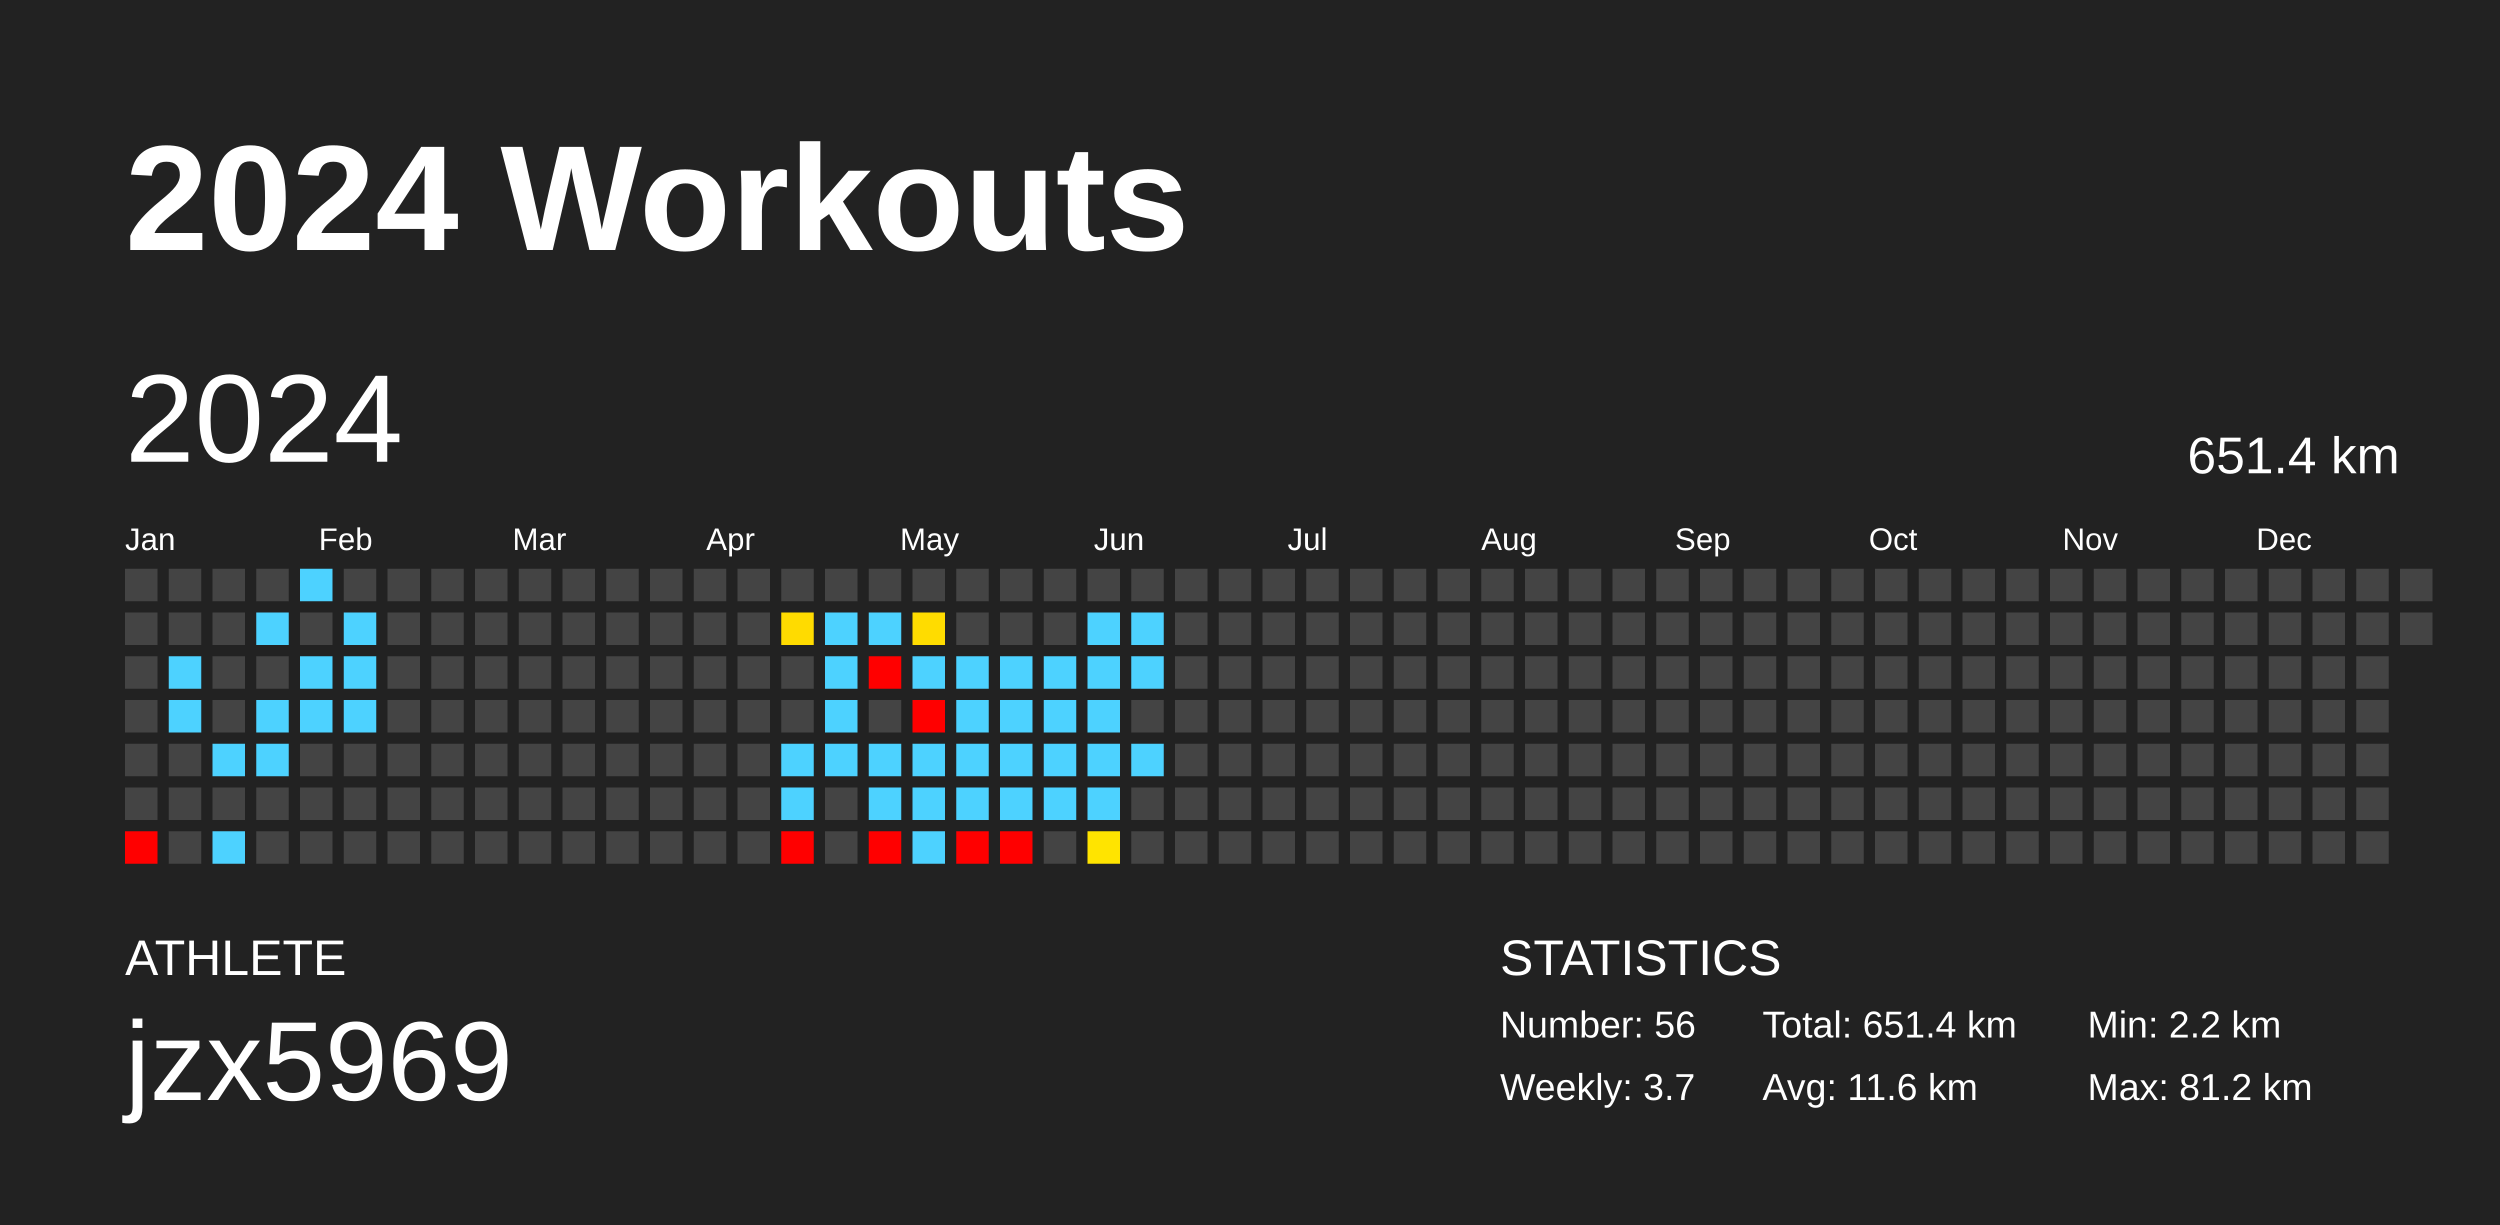
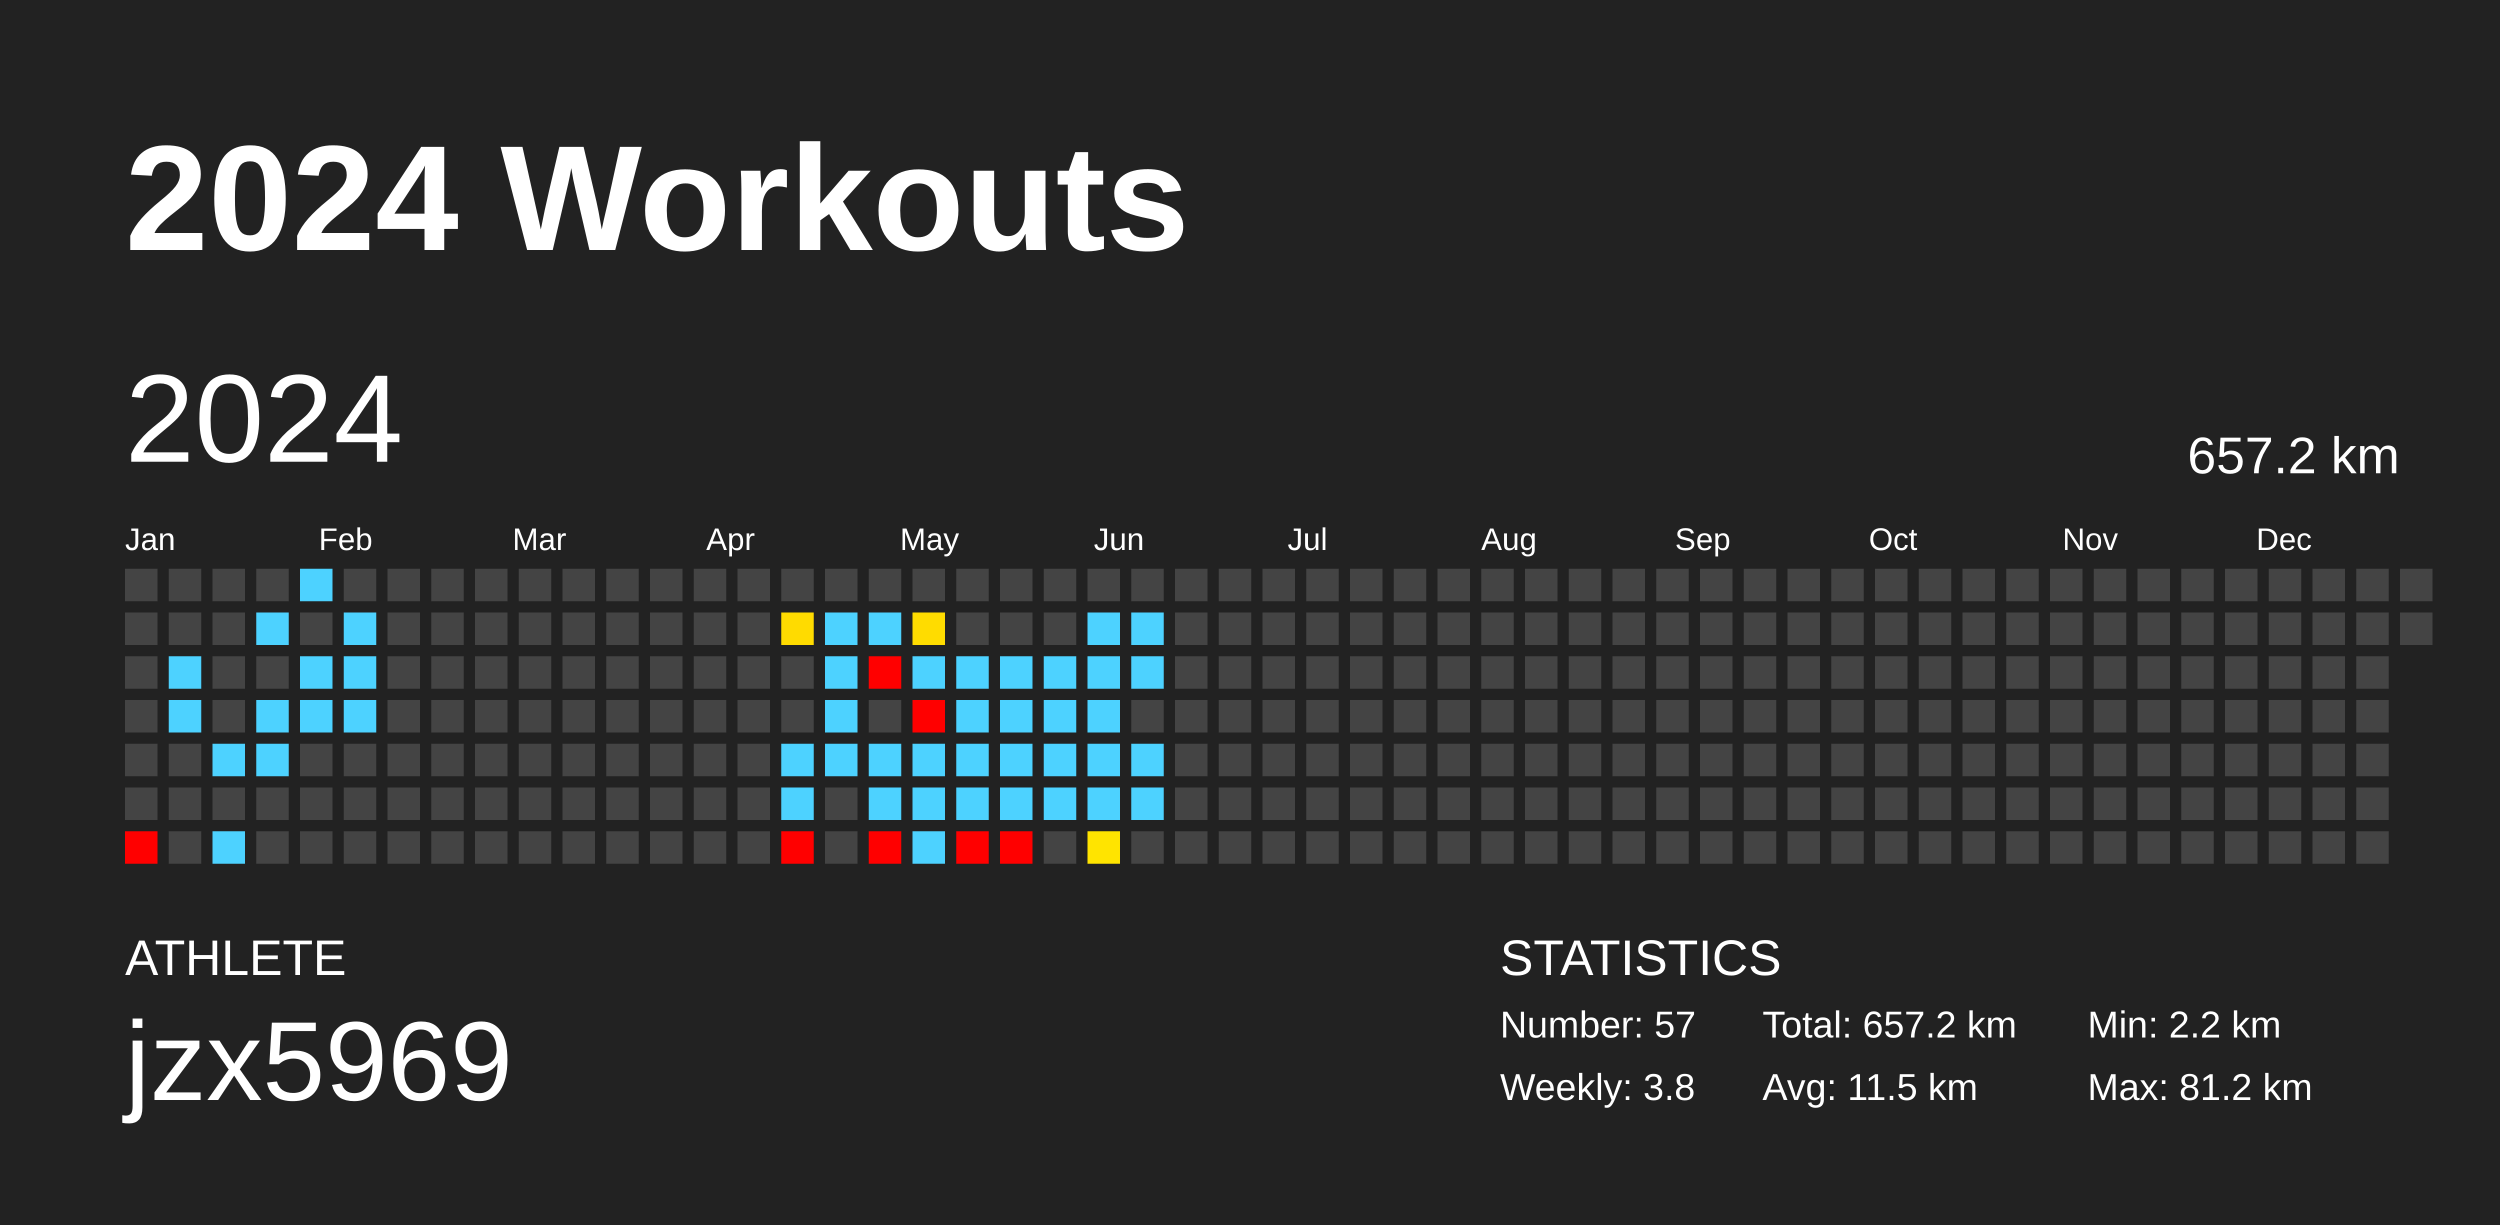
<svg xmlns="http://www.w3.org/2000/svg" baseProfile="full" height="98mm" version="1.1" viewBox="0,0,200,98" width="200mm">
  <defs />
  <rect fill="#222222" height="98" width="200" x="0" y="0" />
  <text fill="#FFFFFF" style="font-size:12px; font-family:Arial; font-weight:bold;" x="10" y="20">2024 Workouts</text>
  <text fill="#FFFFFF" style="font-size:4px; font-family:Arial" x="10" y="78">ATHLETE</text>
  <text fill="#FFFFFF" style="font-size:9px; font-family:Arial" x="10" y="88">jzx5969</text>
  <text fill="#FFFFFF" style="font-size:4px; font-family:Arial" x="120" y="78">STATISTICS</text>
-   <text fill="#FFFFFF" style="font-size:3px; font-family:Arial" x="120" y="83">Number: 56</text>
-   <text fill="#FFFFFF" style="font-size:3px; font-family:Arial" x="120" y="88">Weekly: 3.7</text>
-   <text fill="#FFFFFF" style="font-size:3px; font-family:Arial" x="141" y="83">Total: 651.4 km</text>
-   <text fill="#FFFFFF" style="font-size:3px; font-family:Arial" x="141" y="88">Avg: 11.6 km</text>
+   <text fill="#FFFFFF" style="font-size:3px; font-family:Arial" x="120" y="83">Number: 57</text>
+   <text fill="#FFFFFF" style="font-size:3px; font-family:Arial" x="120" y="88">Weekly: 3.8</text>
+   <text fill="#FFFFFF" style="font-size:3px; font-family:Arial" x="141" y="83">Total: 657.2 km</text>
+   <text fill="#FFFFFF" style="font-size:3px; font-family:Arial" x="141" y="88">Avg: 11.5 km</text>
  <text fill="#FFFFFF" style="font-size:3px; font-family:Arial" x="167" y="83">Min: 2.2 km</text>
  <text fill="#FFFFFF" style="font-size:3px; font-family:Arial" x="167" y="88">Max: 81.2 km</text>
  <text dominant-baseline="hanging" fill="#FFFFFF" style="font-size:10.0px; font-family:Arial;" x="10" y="30">2024</text>
-   <text dominant-baseline="hanging" fill="#FFFFFF" style="font-size:4.125px; font-family:Arial;" x="175" y="35">651.4 km</text>
+   <text dominant-baseline="hanging" fill="#FFFFFF" style="font-size:4.125px; font-family:Arial;" x="175" y="35">657.2 km</text>
  <text fill="#FFFFFF" style="font-size:2.5px; font-family:Arial" x="10.0" y="44">Jan</text>
  <text fill="#FFFFFF" style="font-size:2.5px; font-family:Arial" x="25.5" y="44">Feb</text>
  <text fill="#FFFFFF" style="font-size:2.5px; font-family:Arial" x="41.0" y="44">Mar</text>
  <text fill="#FFFFFF" style="font-size:2.5px; font-family:Arial" x="56.5" y="44">Apr</text>
  <text fill="#FFFFFF" style="font-size:2.5px; font-family:Arial" x="72.0" y="44">May</text>
  <text fill="#FFFFFF" style="font-size:2.5px; font-family:Arial" x="87.5" y="44">Jun</text>
  <text fill="#FFFFFF" style="font-size:2.5px; font-family:Arial" x="103.0" y="44">Jul</text>
  <text fill="#FFFFFF" style="font-size:2.5px; font-family:Arial" x="118.5" y="44">Aug</text>
  <text fill="#FFFFFF" style="font-size:2.5px; font-family:Arial" x="134.0" y="44">Sep</text>
  <text fill="#FFFFFF" style="font-size:2.5px; font-family:Arial" x="149.5" y="44">Oct</text>
  <text fill="#FFFFFF" style="font-size:2.5px; font-family:Arial" x="165.0" y="44">Nov</text>
  <text fill="#FFFFFF" style="font-size:2.5px; font-family:Arial" x="180.5" y="44">Dec</text>
  <rect fill="#444444" height="2.6" width="2.6" x="10.0" y="45.5" />
  <rect fill="#444444" height="2.6" width="2.6" x="10.0" y="49.0" />
  <rect fill="#444444" height="2.6" width="2.6" x="10.0" y="52.5" />
  <rect fill="#444444" height="2.6" width="2.6" x="10.0" y="56.0" />
  <rect fill="#444444" height="2.6" width="2.6" x="10.0" y="59.5" />
  <rect fill="#444444" height="2.6" width="2.6" x="10.0" y="63.0" />
  <rect fill="red" height="2.6" width="2.6" x="10.0" y="66.5" />
  <rect fill="#444444" height="2.6" width="2.6" x="13.5" y="45.5" />
  <rect fill="#444444" height="2.6" width="2.6" x="13.5" y="49.0" />
  <rect fill="#4dd2ff" height="2.6" width="2.6" x="13.5" y="52.5" />
  <rect fill="#4dd2ff" height="2.6" width="2.6" x="13.5" y="56.0" />
  <rect fill="#444444" height="2.6" width="2.6" x="13.5" y="59.5" />
  <rect fill="#444444" height="2.6" width="2.6" x="13.5" y="63.0" />
  <rect fill="#444444" height="2.6" width="2.6" x="13.5" y="66.5" />
  <rect fill="#444444" height="2.6" width="2.6" x="17.0" y="45.5" />
  <rect fill="#444444" height="2.6" width="2.6" x="17.0" y="49.0" />
  <rect fill="#444444" height="2.6" width="2.6" x="17.0" y="52.5" />
  <rect fill="#444444" height="2.6" width="2.6" x="17.0" y="56.0" />
  <rect fill="#4dd2ff" height="2.6" width="2.6" x="17.0" y="59.5" />
  <rect fill="#444444" height="2.6" width="2.6" x="17.0" y="63.0" />
  <rect fill="#4dd2ff" height="2.6" width="2.6" x="17.0" y="66.5" />
  <rect fill="#444444" height="2.6" width="2.6" x="20.5" y="45.5" />
  <rect fill="#4dd2ff" height="2.6" width="2.6" x="20.5" y="49.0" />
  <rect fill="#444444" height="2.6" width="2.6" x="20.5" y="52.5" />
  <rect fill="#4dd2ff" height="2.6" width="2.6" x="20.5" y="56.0" />
  <rect fill="#4dd2ff" height="2.6" width="2.6" x="20.5" y="59.5" />
  <rect fill="#444444" height="2.6" width="2.6" x="20.5" y="63.0" />
  <rect fill="#444444" height="2.6" width="2.6" x="20.5" y="66.5" />
  <rect fill="#4dd2ff" height="2.6" width="2.6" x="24.0" y="45.5" />
  <rect fill="#444444" height="2.6" width="2.6" x="24.0" y="49.0" />
  <rect fill="#4dd2ff" height="2.6" width="2.6" x="24.0" y="52.5" />
  <rect fill="#4dd2ff" height="2.6" width="2.6" x="24.0" y="56.0" />
  <rect fill="#444444" height="2.6" width="2.6" x="24.0" y="59.5" />
  <rect fill="#444444" height="2.6" width="2.6" x="24.0" y="63.0" />
  <rect fill="#444444" height="2.6" width="2.6" x="24.0" y="66.5" />
  <rect fill="#444444" height="2.6" width="2.6" x="27.5" y="45.5" />
  <rect fill="#4dd2ff" height="2.6" width="2.6" x="27.5" y="49.0" />
  <rect fill="#4dd2ff" height="2.6" width="2.6" x="27.5" y="52.5" />
  <rect fill="#4dd2ff" height="2.6" width="2.6" x="27.5" y="56.0" />
  <rect fill="#444444" height="2.6" width="2.6" x="27.5" y="59.5" />
  <rect fill="#444444" height="2.6" width="2.6" x="27.5" y="63.0" />
  <rect fill="#444444" height="2.6" width="2.6" x="27.5" y="66.5" />
  <rect fill="#444444" height="2.6" width="2.6" x="31.0" y="45.5" />
  <rect fill="#444444" height="2.6" width="2.6" x="31.0" y="49.0" />
  <rect fill="#444444" height="2.6" width="2.6" x="31.0" y="52.5" />
  <rect fill="#444444" height="2.6" width="2.6" x="31.0" y="56.0" />
  <rect fill="#444444" height="2.6" width="2.6" x="31.0" y="59.5" />
  <rect fill="#444444" height="2.6" width="2.6" x="31.0" y="63.0" />
  <rect fill="#444444" height="2.6" width="2.6" x="31.0" y="66.5" />
  <rect fill="#444444" height="2.6" width="2.6" x="34.5" y="45.5" />
  <rect fill="#444444" height="2.6" width="2.6" x="34.5" y="49.0" />
  <rect fill="#444444" height="2.6" width="2.6" x="34.5" y="52.5" />
  <rect fill="#444444" height="2.6" width="2.6" x="34.5" y="56.0" />
  <rect fill="#444444" height="2.6" width="2.6" x="34.5" y="59.5" />
  <rect fill="#444444" height="2.6" width="2.6" x="34.5" y="63.0" />
  <rect fill="#444444" height="2.6" width="2.6" x="34.5" y="66.5" />
  <rect fill="#444444" height="2.6" width="2.6" x="38.0" y="45.5" />
  <rect fill="#444444" height="2.6" width="2.6" x="38.0" y="49.0" />
  <rect fill="#444444" height="2.6" width="2.6" x="38.0" y="52.5" />
  <rect fill="#444444" height="2.6" width="2.6" x="38.0" y="56.0" />
  <rect fill="#444444" height="2.6" width="2.6" x="38.0" y="59.5" />
  <rect fill="#444444" height="2.6" width="2.6" x="38.0" y="63.0" />
  <rect fill="#444444" height="2.6" width="2.6" x="38.0" y="66.5" />
  <rect fill="#444444" height="2.6" width="2.6" x="41.5" y="45.5" />
  <rect fill="#444444" height="2.6" width="2.6" x="41.5" y="49.0" />
  <rect fill="#444444" height="2.6" width="2.6" x="41.5" y="52.5" />
  <rect fill="#444444" height="2.6" width="2.6" x="41.5" y="56.0" />
  <rect fill="#444444" height="2.6" width="2.6" x="41.5" y="59.5" />
  <rect fill="#444444" height="2.6" width="2.6" x="41.5" y="63.0" />
  <rect fill="#444444" height="2.6" width="2.6" x="41.5" y="66.5" />
  <rect fill="#444444" height="2.6" width="2.6" x="45.0" y="45.5" />
  <rect fill="#444444" height="2.6" width="2.6" x="45.0" y="49.0" />
  <rect fill="#444444" height="2.6" width="2.6" x="45.0" y="52.5" />
  <rect fill="#444444" height="2.6" width="2.6" x="45.0" y="56.0" />
  <rect fill="#444444" height="2.6" width="2.6" x="45.0" y="59.5" />
  <rect fill="#444444" height="2.6" width="2.6" x="45.0" y="63.0" />
  <rect fill="#444444" height="2.6" width="2.6" x="45.0" y="66.5" />
  <rect fill="#444444" height="2.6" width="2.6" x="48.5" y="45.5" />
  <rect fill="#444444" height="2.6" width="2.6" x="48.5" y="49.0" />
  <rect fill="#444444" height="2.6" width="2.6" x="48.5" y="52.5" />
  <rect fill="#444444" height="2.6" width="2.6" x="48.5" y="56.0" />
  <rect fill="#444444" height="2.6" width="2.6" x="48.5" y="59.5" />
  <rect fill="#444444" height="2.6" width="2.6" x="48.5" y="63.0" />
  <rect fill="#444444" height="2.6" width="2.6" x="48.5" y="66.5" />
  <rect fill="#444444" height="2.6" width="2.6" x="52.0" y="45.5" />
  <rect fill="#444444" height="2.6" width="2.6" x="52.0" y="49.0" />
  <rect fill="#444444" height="2.6" width="2.6" x="52.0" y="52.5" />
  <rect fill="#444444" height="2.6" width="2.6" x="52.0" y="56.0" />
  <rect fill="#444444" height="2.6" width="2.6" x="52.0" y="59.5" />
  <rect fill="#444444" height="2.6" width="2.6" x="52.0" y="63.0" />
  <rect fill="#444444" height="2.6" width="2.6" x="52.0" y="66.5" />
  <rect fill="#444444" height="2.6" width="2.6" x="55.5" y="45.5" />
  <rect fill="#444444" height="2.6" width="2.6" x="55.5" y="49.0" />
  <rect fill="#444444" height="2.6" width="2.6" x="55.5" y="52.5" />
  <rect fill="#444444" height="2.6" width="2.6" x="55.5" y="56.0" />
  <rect fill="#444444" height="2.6" width="2.6" x="55.5" y="59.5" />
  <rect fill="#444444" height="2.6" width="2.6" x="55.5" y="63.0" />
  <rect fill="#444444" height="2.6" width="2.6" x="55.5" y="66.5" />
  <rect fill="#444444" height="2.6" width="2.6" x="59.0" y="45.5" />
  <rect fill="#444444" height="2.6" width="2.6" x="59.0" y="49.0" />
  <rect fill="#444444" height="2.6" width="2.6" x="59.0" y="52.5" />
  <rect fill="#444444" height="2.6" width="2.6" x="59.0" y="56.0" />
  <rect fill="#444444" height="2.6" width="2.6" x="59.0" y="59.5" />
  <rect fill="#444444" height="2.6" width="2.6" x="59.0" y="63.0" />
  <rect fill="#444444" height="2.6" width="2.6" x="59.0" y="66.5" />
  <rect fill="#444444" height="2.6" width="2.6" x="62.5" y="45.5" />
  <rect fill="#ffdb00" height="2.6" width="2.6" x="62.5" y="49.0" />
  <rect fill="#444444" height="2.6" width="2.6" x="62.5" y="52.5" />
  <rect fill="#444444" height="2.6" width="2.6" x="62.5" y="56.0" />
  <rect fill="#4dd2ff" height="2.6" width="2.6" x="62.5" y="59.5" />
  <rect fill="#4dd2ff" height="2.6" width="2.6" x="62.5" y="63.0" />
  <rect fill="red" height="2.6" width="2.6" x="62.5" y="66.5" />
  <rect fill="#444444" height="2.6" width="2.6" x="66.0" y="45.5" />
  <rect fill="#4dd2ff" height="2.6" width="2.6" x="66.0" y="49.0" />
  <rect fill="#4dd2ff" height="2.6" width="2.6" x="66.0" y="52.5" />
  <rect fill="#4dd2ff" height="2.6" width="2.6" x="66.0" y="56.0" />
  <rect fill="#4dd2ff" height="2.6" width="2.6" x="66.0" y="59.5" />
  <rect fill="#444444" height="2.6" width="2.6" x="66.0" y="63.0" />
  <rect fill="#444444" height="2.6" width="2.6" x="66.0" y="66.5" />
  <rect fill="#444444" height="2.6" width="2.6" x="69.5" y="45.5" />
  <rect fill="#4dd2ff" height="2.6" width="2.6" x="69.5" y="49.0" />
  <rect fill="red" height="2.6" width="2.6" x="69.5" y="52.5" />
  <rect fill="#444444" height="2.6" width="2.6" x="69.5" y="56.0" />
  <rect fill="#4dd2ff" height="2.6" width="2.6" x="69.5" y="59.5" />
  <rect fill="#4dd2ff" height="2.6" width="2.6" x="69.5" y="63.0" />
  <rect fill="red" height="2.6" width="2.6" x="69.5" y="66.5" />
  <rect fill="#444444" height="2.6" width="2.6" x="73.0" y="45.5" />
  <rect fill="#ffdc00" height="2.6" width="2.6" x="73.0" y="49.0" />
  <rect fill="#4dd2ff" height="2.6" width="2.6" x="73.0" y="52.5" />
  <rect fill="red" height="2.6" width="2.6" x="73.0" y="56.0" />
  <rect fill="#4dd2ff" height="2.6" width="2.6" x="73.0" y="59.5" />
  <rect fill="#4dd2ff" height="2.6" width="2.6" x="73.0" y="63.0" />
  <rect fill="#4dd2ff" height="2.6" width="2.6" x="73.0" y="66.5" />
  <rect fill="#444444" height="2.6" width="2.6" x="76.5" y="45.5" />
  <rect fill="#444444" height="2.6" width="2.6" x="76.5" y="49.0" />
  <rect fill="#4dd2ff" height="2.6" width="2.6" x="76.5" y="52.5" />
  <rect fill="#4dd2ff" height="2.6" width="2.6" x="76.5" y="56.0" />
  <rect fill="#4dd2ff" height="2.6" width="2.6" x="76.5" y="59.5" />
  <rect fill="#4dd2ff" height="2.6" width="2.6" x="76.5" y="63.0" />
  <rect fill="red" height="2.6" width="2.6" x="76.5" y="66.5" />
  <rect fill="#444444" height="2.6" width="2.6" x="80.0" y="45.5" />
  <rect fill="#444444" height="2.6" width="2.6" x="80.0" y="49.0" />
  <rect fill="#4dd2ff" height="2.6" width="2.6" x="80.0" y="52.5" />
  <rect fill="#4dd2ff" height="2.6" width="2.6" x="80.0" y="56.0" />
  <rect fill="#4dd2ff" height="2.6" width="2.6" x="80.0" y="59.5" />
  <rect fill="#4dd2ff" height="2.6" width="2.6" x="80.0" y="63.0" />
  <rect fill="red" height="2.6" width="2.6" x="80.0" y="66.5" />
  <rect fill="#444444" height="2.6" width="2.6" x="83.5" y="45.5" />
  <rect fill="#444444" height="2.6" width="2.6" x="83.5" y="49.0" />
  <rect fill="#4dd2ff" height="2.6" width="2.6" x="83.5" y="52.5" />
  <rect fill="#4dd2ff" height="2.6" width="2.6" x="83.5" y="56.0" />
  <rect fill="#4dd2ff" height="2.6" width="2.6" x="83.5" y="59.5" />
  <rect fill="#4dd2ff" height="2.6" width="2.6" x="83.5" y="63.0" />
  <rect fill="#444444" height="2.6" width="2.6" x="83.5" y="66.5" />
  <rect fill="#444444" height="2.6" width="2.6" x="87.0" y="45.5" />
  <rect fill="#4dd2ff" height="2.6" width="2.6" x="87.0" y="49.0" />
  <rect fill="#4dd2ff" height="2.6" width="2.6" x="87.0" y="52.5" />
  <rect fill="#4dd2ff" height="2.6" width="2.6" x="87.0" y="56.0" />
  <rect fill="#4dd2ff" height="2.6" width="2.6" x="87.0" y="59.5" />
  <rect fill="#4dd2ff" height="2.6" width="2.6" x="87.0" y="63.0" />
  <rect fill="#ffe400" height="2.6" width="2.6" x="87.0" y="66.5" />
  <rect fill="#444444" height="2.6" width="2.6" x="90.5" y="45.5" />
  <rect fill="#4dd2ff" height="2.6" width="2.6" x="90.5" y="49.0" />
  <rect fill="#4dd2ff" height="2.6" width="2.6" x="90.5" y="52.5" />
  <rect fill="#444444" height="2.6" width="2.6" x="90.5" y="56.0" />
  <rect fill="#4dd2ff" height="2.6" width="2.6" x="90.5" y="59.5" />
-   <rect fill="#444444" height="2.6" width="2.6" x="90.5" y="63.0" />
+   <rect fill="#4dd2ff" height="2.6" width="2.6" x="90.5" y="63.0" />
  <rect fill="#444444" height="2.6" width="2.6" x="90.5" y="66.5" />
  <rect fill="#444444" height="2.6" width="2.6" x="94.0" y="45.5" />
  <rect fill="#444444" height="2.6" width="2.6" x="94.0" y="49.0" />
  <rect fill="#444444" height="2.6" width="2.6" x="94.0" y="52.5" />
  <rect fill="#444444" height="2.6" width="2.6" x="94.0" y="56.0" />
  <rect fill="#444444" height="2.6" width="2.6" x="94.0" y="59.5" />
  <rect fill="#444444" height="2.6" width="2.6" x="94.0" y="63.0" />
  <rect fill="#444444" height="2.6" width="2.6" x="94.0" y="66.5" />
  <rect fill="#444444" height="2.6" width="2.6" x="97.5" y="45.5" />
  <rect fill="#444444" height="2.6" width="2.6" x="97.5" y="49.0" />
  <rect fill="#444444" height="2.6" width="2.6" x="97.5" y="52.5" />
  <rect fill="#444444" height="2.6" width="2.6" x="97.5" y="56.0" />
  <rect fill="#444444" height="2.6" width="2.6" x="97.5" y="59.5" />
  <rect fill="#444444" height="2.6" width="2.6" x="97.5" y="63.0" />
  <rect fill="#444444" height="2.6" width="2.6" x="97.5" y="66.5" />
  <rect fill="#444444" height="2.6" width="2.6" x="101.0" y="45.5" />
  <rect fill="#444444" height="2.6" width="2.6" x="101.0" y="49.0" />
  <rect fill="#444444" height="2.6" width="2.6" x="101.0" y="52.5" />
  <rect fill="#444444" height="2.6" width="2.6" x="101.0" y="56.0" />
  <rect fill="#444444" height="2.6" width="2.6" x="101.0" y="59.5" />
  <rect fill="#444444" height="2.6" width="2.6" x="101.0" y="63.0" />
  <rect fill="#444444" height="2.6" width="2.6" x="101.0" y="66.5" />
  <rect fill="#444444" height="2.6" width="2.6" x="104.5" y="45.5" />
  <rect fill="#444444" height="2.6" width="2.6" x="104.5" y="49.0" />
  <rect fill="#444444" height="2.6" width="2.6" x="104.5" y="52.5" />
  <rect fill="#444444" height="2.6" width="2.6" x="104.5" y="56.0" />
  <rect fill="#444444" height="2.6" width="2.6" x="104.5" y="59.5" />
  <rect fill="#444444" height="2.6" width="2.6" x="104.5" y="63.0" />
  <rect fill="#444444" height="2.6" width="2.6" x="104.5" y="66.5" />
  <rect fill="#444444" height="2.6" width="2.6" x="108.0" y="45.5" />
  <rect fill="#444444" height="2.6" width="2.6" x="108.0" y="49.0" />
  <rect fill="#444444" height="2.6" width="2.6" x="108.0" y="52.5" />
  <rect fill="#444444" height="2.6" width="2.6" x="108.0" y="56.0" />
  <rect fill="#444444" height="2.6" width="2.6" x="108.0" y="59.5" />
  <rect fill="#444444" height="2.6" width="2.6" x="108.0" y="63.0" />
  <rect fill="#444444" height="2.6" width="2.6" x="108.0" y="66.5" />
  <rect fill="#444444" height="2.6" width="2.6" x="111.5" y="45.5" />
  <rect fill="#444444" height="2.6" width="2.6" x="111.5" y="49.0" />
  <rect fill="#444444" height="2.6" width="2.6" x="111.5" y="52.5" />
  <rect fill="#444444" height="2.6" width="2.6" x="111.5" y="56.0" />
  <rect fill="#444444" height="2.6" width="2.6" x="111.5" y="59.5" />
  <rect fill="#444444" height="2.6" width="2.6" x="111.5" y="63.0" />
  <rect fill="#444444" height="2.6" width="2.6" x="111.5" y="66.5" />
  <rect fill="#444444" height="2.6" width="2.6" x="115.0" y="45.5" />
  <rect fill="#444444" height="2.6" width="2.6" x="115.0" y="49.0" />
  <rect fill="#444444" height="2.6" width="2.6" x="115.0" y="52.5" />
  <rect fill="#444444" height="2.6" width="2.6" x="115.0" y="56.0" />
  <rect fill="#444444" height="2.6" width="2.6" x="115.0" y="59.5" />
  <rect fill="#444444" height="2.6" width="2.6" x="115.0" y="63.0" />
  <rect fill="#444444" height="2.6" width="2.6" x="115.0" y="66.5" />
  <rect fill="#444444" height="2.6" width="2.6" x="118.5" y="45.5" />
  <rect fill="#444444" height="2.6" width="2.6" x="118.5" y="49.0" />
  <rect fill="#444444" height="2.6" width="2.6" x="118.5" y="52.5" />
  <rect fill="#444444" height="2.6" width="2.6" x="118.5" y="56.0" />
  <rect fill="#444444" height="2.6" width="2.6" x="118.5" y="59.5" />
  <rect fill="#444444" height="2.6" width="2.6" x="118.5" y="63.0" />
  <rect fill="#444444" height="2.6" width="2.6" x="118.5" y="66.5" />
  <rect fill="#444444" height="2.6" width="2.6" x="122.0" y="45.5" />
  <rect fill="#444444" height="2.6" width="2.6" x="122.0" y="49.0" />
  <rect fill="#444444" height="2.6" width="2.6" x="122.0" y="52.5" />
  <rect fill="#444444" height="2.6" width="2.6" x="122.0" y="56.0" />
  <rect fill="#444444" height="2.6" width="2.6" x="122.0" y="59.5" />
  <rect fill="#444444" height="2.6" width="2.6" x="122.0" y="63.0" />
  <rect fill="#444444" height="2.6" width="2.6" x="122.0" y="66.5" />
  <rect fill="#444444" height="2.6" width="2.6" x="125.5" y="45.5" />
  <rect fill="#444444" height="2.6" width="2.6" x="125.5" y="49.0" />
  <rect fill="#444444" height="2.6" width="2.6" x="125.5" y="52.5" />
  <rect fill="#444444" height="2.6" width="2.6" x="125.5" y="56.0" />
  <rect fill="#444444" height="2.6" width="2.6" x="125.5" y="59.5" />
  <rect fill="#444444" height="2.6" width="2.6" x="125.5" y="63.0" />
  <rect fill="#444444" height="2.6" width="2.6" x="125.5" y="66.5" />
  <rect fill="#444444" height="2.6" width="2.6" x="129.0" y="45.5" />
  <rect fill="#444444" height="2.6" width="2.6" x="129.0" y="49.0" />
  <rect fill="#444444" height="2.6" width="2.6" x="129.0" y="52.5" />
  <rect fill="#444444" height="2.6" width="2.6" x="129.0" y="56.0" />
  <rect fill="#444444" height="2.6" width="2.6" x="129.0" y="59.5" />
  <rect fill="#444444" height="2.6" width="2.6" x="129.0" y="63.0" />
  <rect fill="#444444" height="2.6" width="2.6" x="129.0" y="66.5" />
  <rect fill="#444444" height="2.6" width="2.6" x="132.5" y="45.5" />
  <rect fill="#444444" height="2.6" width="2.6" x="132.5" y="49.0" />
  <rect fill="#444444" height="2.6" width="2.6" x="132.5" y="52.5" />
  <rect fill="#444444" height="2.6" width="2.6" x="132.5" y="56.0" />
  <rect fill="#444444" height="2.6" width="2.6" x="132.5" y="59.5" />
  <rect fill="#444444" height="2.6" width="2.6" x="132.5" y="63.0" />
  <rect fill="#444444" height="2.6" width="2.6" x="132.5" y="66.5" />
  <rect fill="#444444" height="2.6" width="2.6" x="136.0" y="45.5" />
  <rect fill="#444444" height="2.6" width="2.6" x="136.0" y="49.0" />
  <rect fill="#444444" height="2.6" width="2.6" x="136.0" y="52.5" />
  <rect fill="#444444" height="2.6" width="2.6" x="136.0" y="56.0" />
  <rect fill="#444444" height="2.6" width="2.6" x="136.0" y="59.5" />
  <rect fill="#444444" height="2.6" width="2.6" x="136.0" y="63.0" />
  <rect fill="#444444" height="2.6" width="2.6" x="136.0" y="66.5" />
  <rect fill="#444444" height="2.6" width="2.6" x="139.5" y="45.5" />
  <rect fill="#444444" height="2.6" width="2.6" x="139.5" y="49.0" />
  <rect fill="#444444" height="2.6" width="2.6" x="139.5" y="52.5" />
  <rect fill="#444444" height="2.6" width="2.6" x="139.5" y="56.0" />
  <rect fill="#444444" height="2.6" width="2.6" x="139.5" y="59.5" />
  <rect fill="#444444" height="2.6" width="2.6" x="139.5" y="63.0" />
  <rect fill="#444444" height="2.6" width="2.6" x="139.5" y="66.5" />
  <rect fill="#444444" height="2.6" width="2.6" x="143.0" y="45.5" />
  <rect fill="#444444" height="2.6" width="2.6" x="143.0" y="49.0" />
  <rect fill="#444444" height="2.6" width="2.6" x="143.0" y="52.5" />
  <rect fill="#444444" height="2.6" width="2.6" x="143.0" y="56.0" />
  <rect fill="#444444" height="2.6" width="2.6" x="143.0" y="59.5" />
  <rect fill="#444444" height="2.6" width="2.6" x="143.0" y="63.0" />
  <rect fill="#444444" height="2.6" width="2.6" x="143.0" y="66.5" />
  <rect fill="#444444" height="2.6" width="2.6" x="146.5" y="45.5" />
  <rect fill="#444444" height="2.6" width="2.6" x="146.5" y="49.0" />
  <rect fill="#444444" height="2.6" width="2.6" x="146.5" y="52.5" />
  <rect fill="#444444" height="2.6" width="2.6" x="146.5" y="56.0" />
  <rect fill="#444444" height="2.6" width="2.6" x="146.5" y="59.5" />
  <rect fill="#444444" height="2.6" width="2.6" x="146.5" y="63.0" />
  <rect fill="#444444" height="2.6" width="2.6" x="146.5" y="66.5" />
  <rect fill="#444444" height="2.6" width="2.6" x="150.0" y="45.5" />
  <rect fill="#444444" height="2.6" width="2.6" x="150.0" y="49.0" />
  <rect fill="#444444" height="2.6" width="2.6" x="150.0" y="52.5" />
  <rect fill="#444444" height="2.6" width="2.6" x="150.0" y="56.0" />
  <rect fill="#444444" height="2.6" width="2.6" x="150.0" y="59.5" />
  <rect fill="#444444" height="2.6" width="2.6" x="150.0" y="63.0" />
  <rect fill="#444444" height="2.6" width="2.6" x="150.0" y="66.5" />
  <rect fill="#444444" height="2.6" width="2.6" x="153.5" y="45.5" />
  <rect fill="#444444" height="2.6" width="2.6" x="153.5" y="49.0" />
  <rect fill="#444444" height="2.6" width="2.6" x="153.5" y="52.5" />
  <rect fill="#444444" height="2.6" width="2.6" x="153.5" y="56.0" />
  <rect fill="#444444" height="2.6" width="2.6" x="153.5" y="59.5" />
  <rect fill="#444444" height="2.6" width="2.6" x="153.5" y="63.0" />
  <rect fill="#444444" height="2.6" width="2.6" x="153.5" y="66.5" />
  <rect fill="#444444" height="2.6" width="2.6" x="157.0" y="45.5" />
  <rect fill="#444444" height="2.6" width="2.6" x="157.0" y="49.0" />
  <rect fill="#444444" height="2.6" width="2.6" x="157.0" y="52.5" />
  <rect fill="#444444" height="2.6" width="2.6" x="157.0" y="56.0" />
  <rect fill="#444444" height="2.6" width="2.6" x="157.0" y="59.5" />
  <rect fill="#444444" height="2.6" width="2.6" x="157.0" y="63.0" />
  <rect fill="#444444" height="2.6" width="2.6" x="157.0" y="66.5" />
  <rect fill="#444444" height="2.6" width="2.6" x="160.5" y="45.5" />
  <rect fill="#444444" height="2.6" width="2.6" x="160.5" y="49.0" />
  <rect fill="#444444" height="2.6" width="2.6" x="160.5" y="52.5" />
  <rect fill="#444444" height="2.6" width="2.6" x="160.5" y="56.0" />
  <rect fill="#444444" height="2.6" width="2.6" x="160.5" y="59.5" />
  <rect fill="#444444" height="2.6" width="2.6" x="160.5" y="63.0" />
  <rect fill="#444444" height="2.6" width="2.6" x="160.5" y="66.5" />
  <rect fill="#444444" height="2.6" width="2.6" x="164.0" y="45.5" />
  <rect fill="#444444" height="2.6" width="2.6" x="164.0" y="49.0" />
  <rect fill="#444444" height="2.6" width="2.6" x="164.0" y="52.5" />
  <rect fill="#444444" height="2.6" width="2.6" x="164.0" y="56.0" />
  <rect fill="#444444" height="2.6" width="2.6" x="164.0" y="59.5" />
  <rect fill="#444444" height="2.6" width="2.6" x="164.0" y="63.0" />
  <rect fill="#444444" height="2.6" width="2.6" x="164.0" y="66.5" />
  <rect fill="#444444" height="2.6" width="2.6" x="167.5" y="45.5" />
  <rect fill="#444444" height="2.6" width="2.6" x="167.5" y="49.0" />
  <rect fill="#444444" height="2.6" width="2.6" x="167.5" y="52.5" />
  <rect fill="#444444" height="2.6" width="2.6" x="167.5" y="56.0" />
  <rect fill="#444444" height="2.6" width="2.6" x="167.5" y="59.5" />
  <rect fill="#444444" height="2.6" width="2.6" x="167.5" y="63.0" />
  <rect fill="#444444" height="2.6" width="2.6" x="167.5" y="66.5" />
  <rect fill="#444444" height="2.6" width="2.6" x="171.0" y="45.5" />
  <rect fill="#444444" height="2.6" width="2.6" x="171.0" y="49.0" />
  <rect fill="#444444" height="2.6" width="2.6" x="171.0" y="52.5" />
  <rect fill="#444444" height="2.6" width="2.6" x="171.0" y="56.0" />
  <rect fill="#444444" height="2.6" width="2.6" x="171.0" y="59.5" />
  <rect fill="#444444" height="2.6" width="2.6" x="171.0" y="63.0" />
  <rect fill="#444444" height="2.6" width="2.6" x="171.0" y="66.5" />
  <rect fill="#444444" height="2.6" width="2.6" x="174.5" y="45.5" />
  <rect fill="#444444" height="2.6" width="2.6" x="174.5" y="49.0" />
  <rect fill="#444444" height="2.6" width="2.6" x="174.5" y="52.5" />
  <rect fill="#444444" height="2.6" width="2.6" x="174.5" y="56.0" />
  <rect fill="#444444" height="2.6" width="2.6" x="174.5" y="59.5" />
  <rect fill="#444444" height="2.6" width="2.6" x="174.5" y="63.0" />
  <rect fill="#444444" height="2.6" width="2.6" x="174.5" y="66.5" />
  <rect fill="#444444" height="2.6" width="2.6" x="178.0" y="45.5" />
  <rect fill="#444444" height="2.6" width="2.6" x="178.0" y="49.0" />
  <rect fill="#444444" height="2.6" width="2.6" x="178.0" y="52.5" />
  <rect fill="#444444" height="2.6" width="2.6" x="178.0" y="56.0" />
  <rect fill="#444444" height="2.6" width="2.6" x="178.0" y="59.5" />
  <rect fill="#444444" height="2.6" width="2.6" x="178.0" y="63.0" />
  <rect fill="#444444" height="2.6" width="2.6" x="178.0" y="66.5" />
  <rect fill="#444444" height="2.6" width="2.6" x="181.5" y="45.5" />
  <rect fill="#444444" height="2.6" width="2.6" x="181.5" y="49.0" />
  <rect fill="#444444" height="2.6" width="2.6" x="181.5" y="52.5" />
  <rect fill="#444444" height="2.6" width="2.6" x="181.5" y="56.0" />
  <rect fill="#444444" height="2.6" width="2.6" x="181.5" y="59.5" />
  <rect fill="#444444" height="2.6" width="2.6" x="181.5" y="63.0" />
  <rect fill="#444444" height="2.6" width="2.6" x="181.5" y="66.5" />
  <rect fill="#444444" height="2.6" width="2.6" x="185.0" y="45.5" />
  <rect fill="#444444" height="2.6" width="2.6" x="185.0" y="49.0" />
  <rect fill="#444444" height="2.6" width="2.6" x="185.0" y="52.5" />
  <rect fill="#444444" height="2.6" width="2.6" x="185.0" y="56.0" />
  <rect fill="#444444" height="2.6" width="2.6" x="185.0" y="59.5" />
  <rect fill="#444444" height="2.6" width="2.6" x="185.0" y="63.0" />
  <rect fill="#444444" height="2.6" width="2.6" x="185.0" y="66.5" />
  <rect fill="#444444" height="2.6" width="2.6" x="188.5" y="45.5" />
  <rect fill="#444444" height="2.6" width="2.6" x="188.5" y="49.0" />
  <rect fill="#444444" height="2.6" width="2.6" x="188.5" y="52.5" />
  <rect fill="#444444" height="2.6" width="2.6" x="188.5" y="56.0" />
  <rect fill="#444444" height="2.6" width="2.6" x="188.5" y="59.5" />
  <rect fill="#444444" height="2.6" width="2.6" x="188.5" y="63.0" />
  <rect fill="#444444" height="2.6" width="2.6" x="188.5" y="66.5" />
  <rect fill="#444444" height="2.6" width="2.6" x="192.0" y="45.5" />
  <rect fill="#444444" height="2.6" width="2.6" x="192.0" y="49.0" />
</svg>
